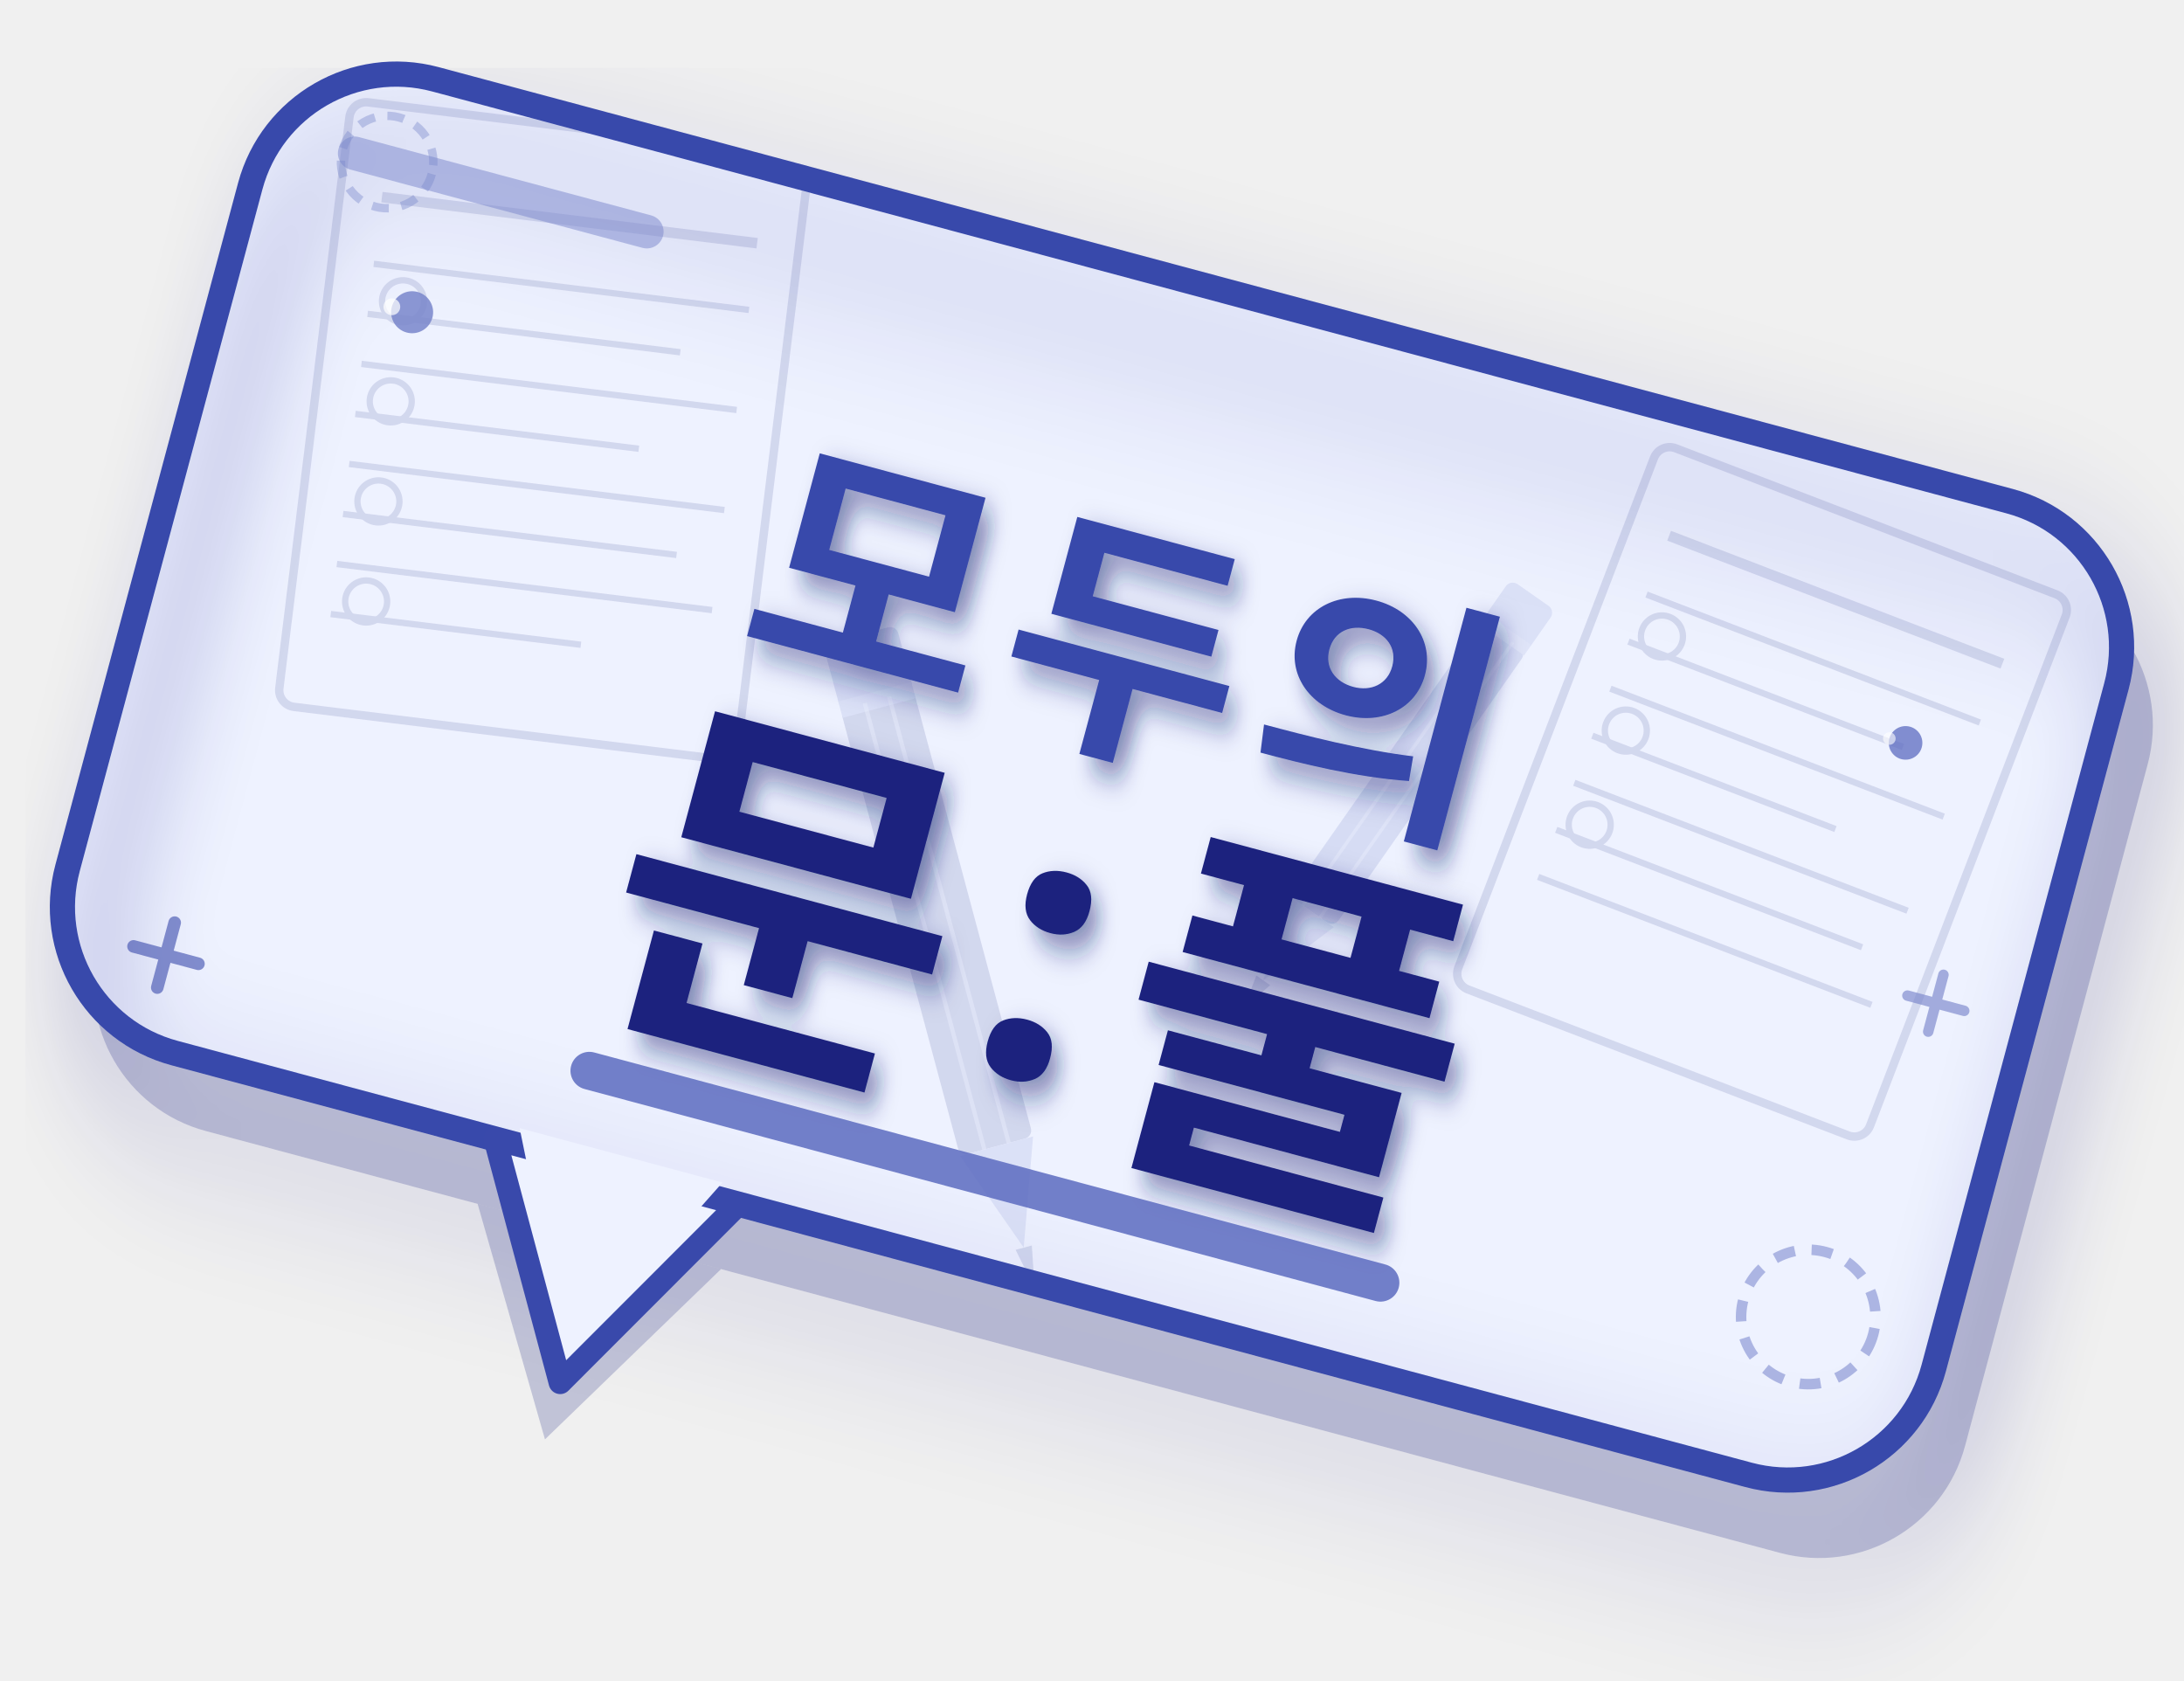
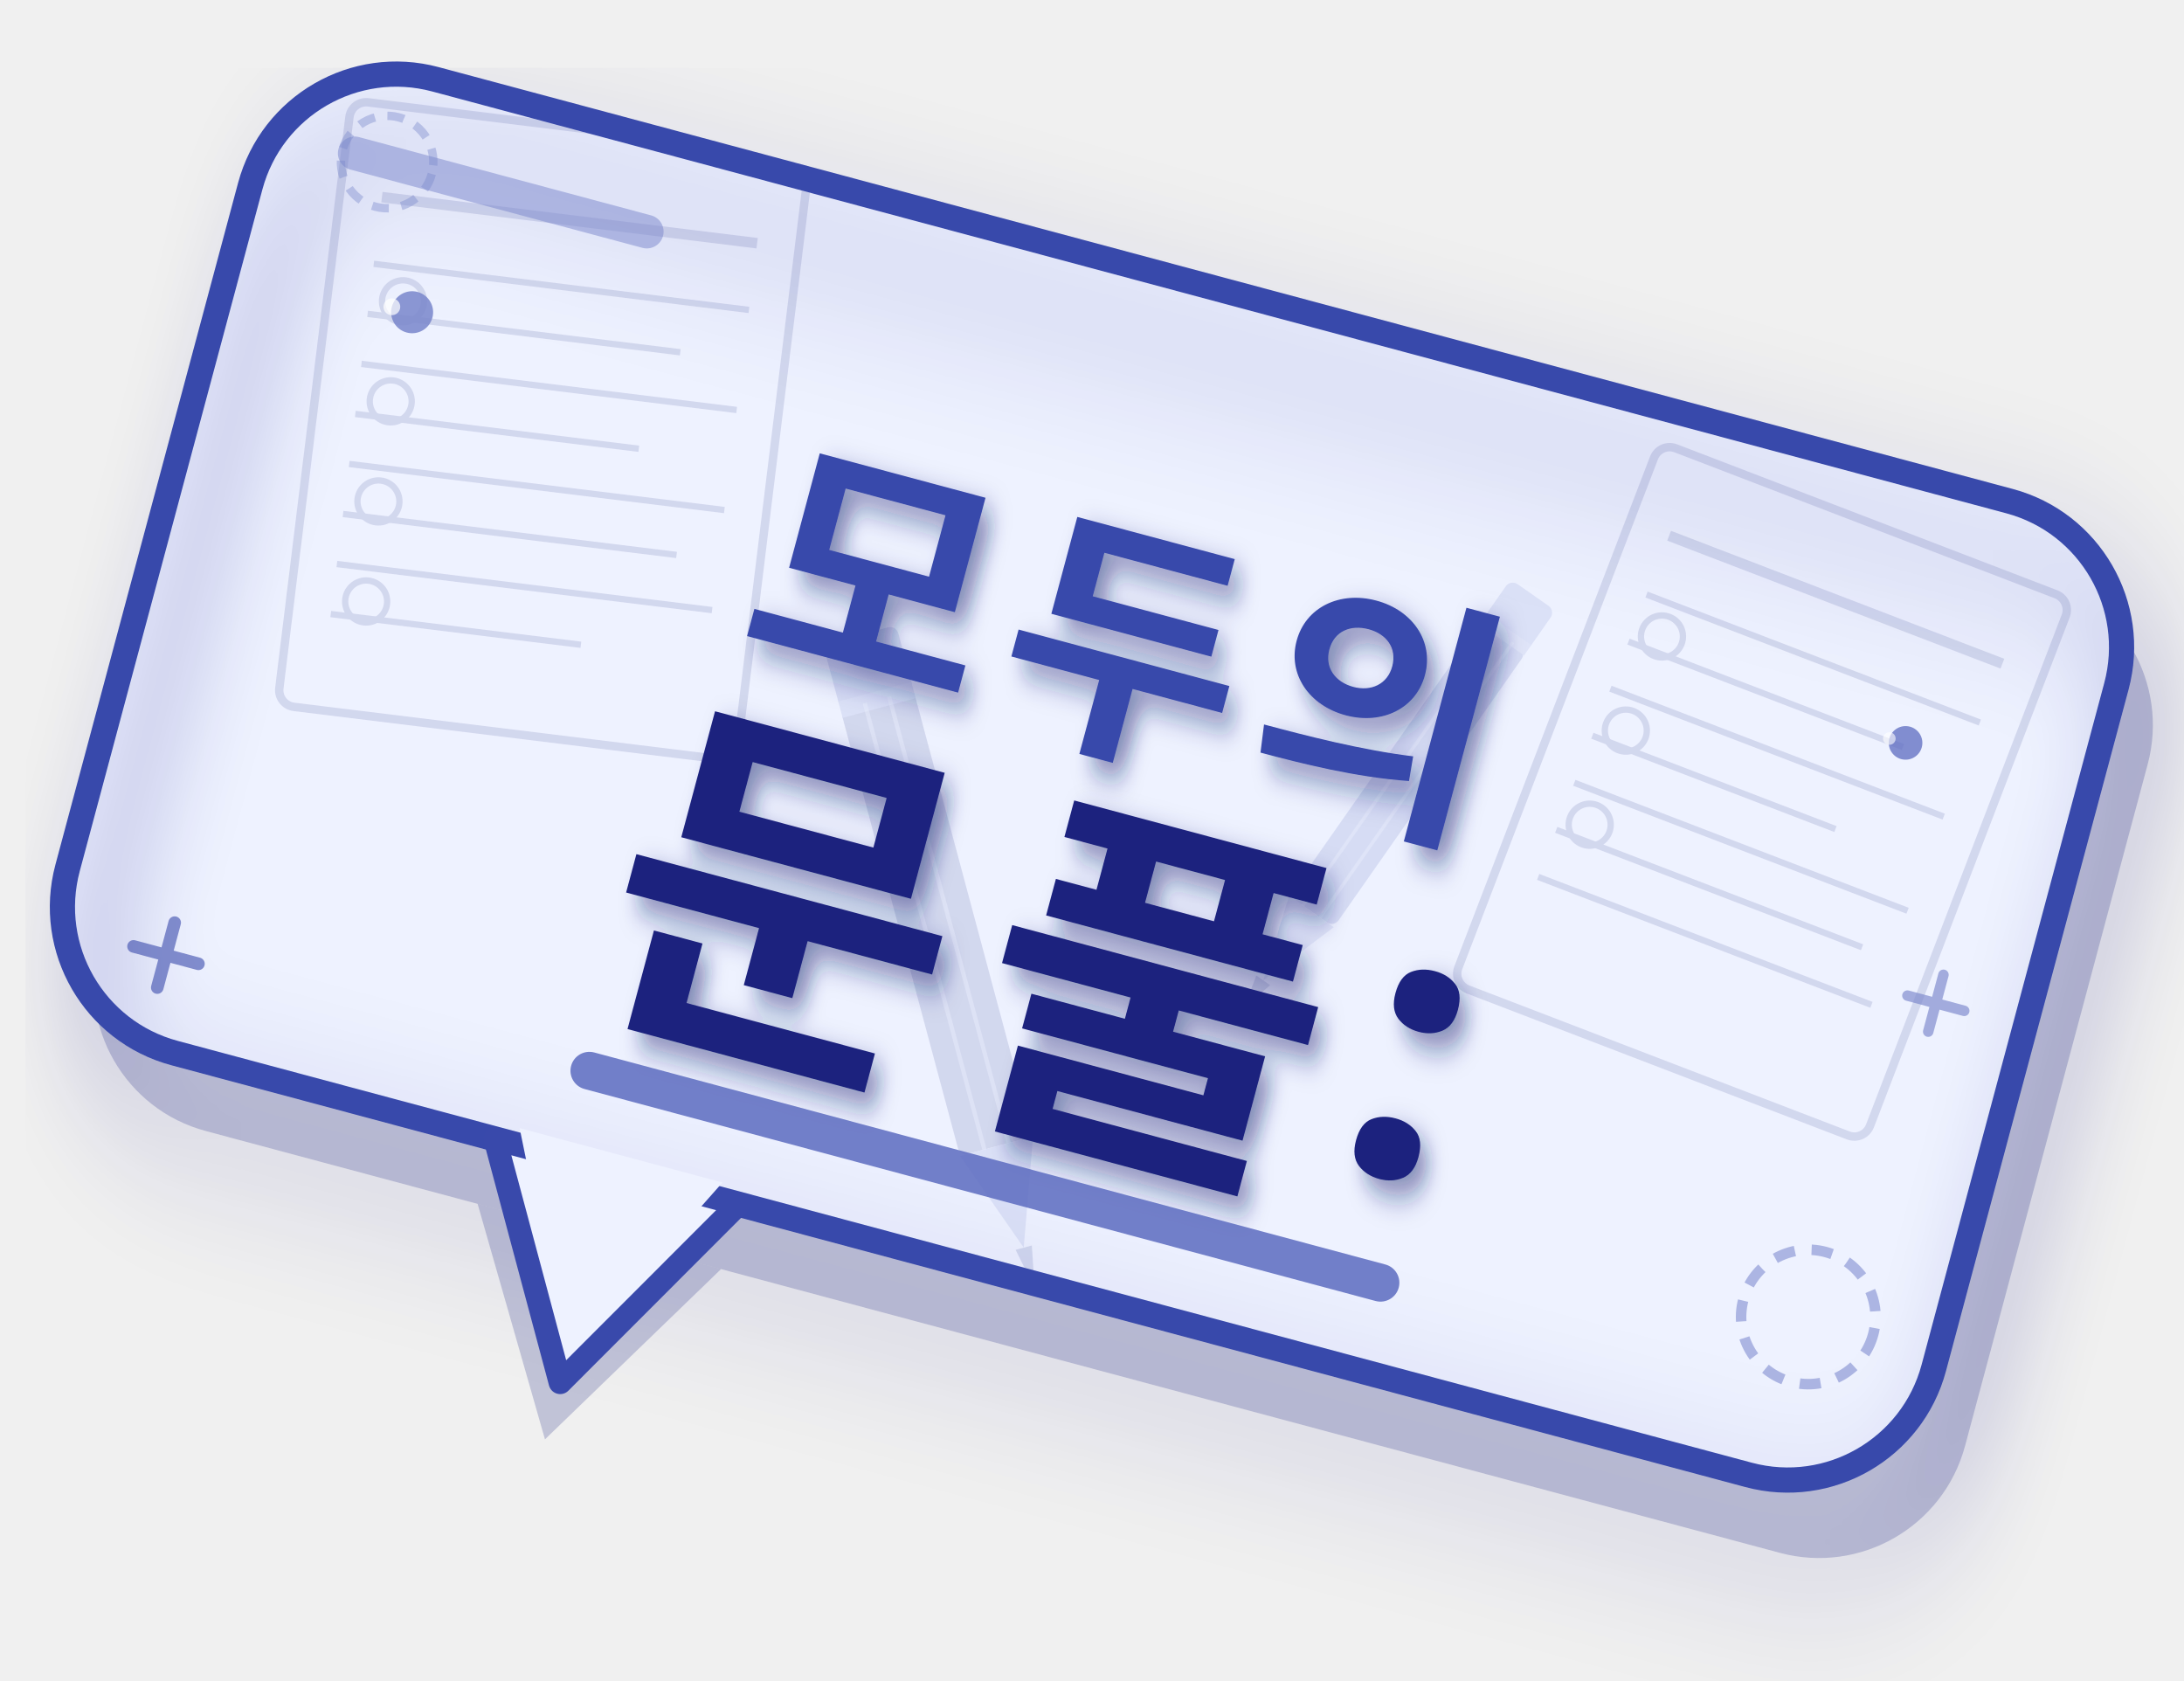
<svg xmlns="http://www.w3.org/2000/svg" width="100%" viewBox="0 0 520 400" role="img">
  <defs>
    <filter id="bubbleShadow" x="-15%" y="-15%" width="140%" height="150%">
      <feDropShadow dx="10" dy="14" stdDeviation="14" flood-color="#1A237E" flood-opacity="0.45" />
    </filter>
    <filter id="textShadow">
      <feDropShadow dx="3" dy="3" stdDeviation="3" flood-color="#0D1B6E" flood-opacity="0.5" />
    </filter>
    <clipPath id="bubbleClip">
      <rect x="0" y="0" width="460" height="240" rx="36" ry="36" />
    </clipPath>
  </defs>
  <g>
    <animateTransform attributeName="transform" type="translate" values="0 0; 0 -12; 0 0" dur="3.2s" repeatCount="indefinite" />
    <g transform="translate(260, 185) rotate(15) translate(-230, -120)">
      <rect x="12" y="16" width="460" height="240" rx="36" ry="36" fill="#1A237E" opacity="0.22" />
      <polygon points="115,256 175,256 145,306" fill="#1A237E" opacity="0.22" />
      <rect x="0" y="0" width="460" height="240" rx="36" ry="36" fill="#EEF2FF" stroke="none" />
      <g clip-path="url(#bubbleClip)" opacity="0.13">
        <g transform="translate(18, 10) rotate(-8)">
          <rect x="0" y="0" width="110" height="145" rx="4" fill="none" stroke="#1A237E" stroke-width="2" />
          <line x1="10" y1="22" x2="100" y2="22" stroke="#1A237E" stroke-width="2.5" />
          <line x1="10" y1="38" x2="100" y2="38" stroke="#1A237E" stroke-width="1.5" />
          <line x1="10" y1="50" x2="85" y2="50" stroke="#1A237E" stroke-width="1.5" />
          <line x1="10" y1="62" x2="100" y2="62" stroke="#1A237E" stroke-width="1.5" />
          <line x1="10" y1="74" x2="78" y2="74" stroke="#1A237E" stroke-width="1.5" />
          <line x1="10" y1="86" x2="100" y2="86" stroke="#1A237E" stroke-width="1.5" />
          <line x1="10" y1="98" x2="90" y2="98" stroke="#1A237E" stroke-width="1.5" />
          <line x1="10" y1="110" x2="100" y2="110" stroke="#1A237E" stroke-width="1.5" />
          <line x1="10" y1="122" x2="70" y2="122" stroke="#1A237E" stroke-width="1.5" />
          <circle cx="18" cy="46" r="5" fill="none" stroke="#1A237E" stroke-width="1.5" />
          <circle cx="18" cy="70" r="5" fill="none" stroke="#1A237E" stroke-width="1.5" />
          <circle cx="18" cy="94" r="5" fill="none" stroke="#1A237E" stroke-width="1.5" />
          <circle cx="18" cy="118" r="5" fill="none" stroke="#1A237E" stroke-width="1.5" />
        </g>
        <g transform="translate(340, 8) rotate(6)">
          <rect x="0" y="0" width="105" height="138" rx="4" fill="none" stroke="#1A237E" stroke-width="2" />
          <line x1="10" y1="20" x2="95" y2="20" stroke="#1A237E" stroke-width="2.5" />
          <line x1="10" y1="35" x2="95" y2="35" stroke="#1A237E" stroke-width="1.5" />
          <line x1="10" y1="47" x2="80" y2="47" stroke="#1A237E" stroke-width="1.5" />
          <line x1="10" y1="59" x2="95" y2="59" stroke="#1A237E" stroke-width="1.5" />
          <line x1="10" y1="71" x2="72" y2="71" stroke="#1A237E" stroke-width="1.5" />
          <line x1="10" y1="83" x2="95" y2="83" stroke="#1A237E" stroke-width="1.5" />
          <line x1="10" y1="95" x2="88" y2="95" stroke="#1A237E" stroke-width="1.5" />
          <line x1="10" y1="107" x2="95" y2="107" stroke="#1A237E" stroke-width="1.5" />
          <circle cx="17" cy="43" r="5" fill="none" stroke="#1A237E" stroke-width="1.5" />
          <circle cx="17" cy="67" r="5" fill="none" stroke="#1A237E" stroke-width="1.5" />
          <circle cx="17" cy="91" r="5" fill="none" stroke="#1A237E" stroke-width="1.5" />
        </g>
        <g transform="translate(168, 120) rotate(-30)">
          <rect x="0" y="0" width="18" height="110" rx="2" fill="#1A237E" />
          <rect x="0" y="-16" width="18" height="16" rx="2" fill="#3949AB" />
          <rect x="0" y="-2" width="18" height="4" fill="#5C6BC0" />
          <polygon points="0,110 18,110 9,135" fill="#5C6BC0" />
          <polygon points="7,135 11,135 9,145" fill="#1A237E" />
          <line x1="6" y1="0" x2="6" y2="110" stroke="#EEF2FF" stroke-width="1" opacity="0.4" />
          <line x1="12" y1="0" x2="12" y2="110" stroke="#EEF2FF" stroke-width="1" opacity="0.4" />
        </g>
        <g transform="translate(310, 60) rotate(20)">
          <rect x="0" y="0" width="13" height="80" rx="2" fill="#3949AB" />
          <rect x="0" y="-12" width="13" height="12" rx="2" fill="#5C6BC0" />
          <rect x="0" y="-2" width="13" height="3" fill="#7986CB" />
          <polygon points="0,80 13,80 6.5,100" fill="#7986CB" />
          <polygon points="4.5,100 8.5,100 6.5,108" fill="#1A237E" />
          <line x1="4" y1="0" x2="4" y2="80" stroke="#EEF2FF" stroke-width="0.8" opacity="0.35" />
          <line x1="9" y1="0" x2="9" y2="80" stroke="#EEF2FF" stroke-width="0.8" opacity="0.35" />
        </g>
      </g>
      <rect x="0" y="0" width="460" height="240" rx="36" ry="36" fill="none" stroke="#3949AB" stroke-width="6" filter="url(#bubbleShadow)" />
      <polygon points="115,240 175,240 145,292" fill="#EEF2FF" stroke="#3949AB" stroke-width="5.5" stroke-linejoin="round" />
      <polygon points="120,236 170,236 145,286" fill="#EEF2FF" stroke="none" />
      <rect x="18" y="18" width="80" height="8" rx="4" fill="#7986CB" opacity="0.5" />
      <circle cx="45" cy="55" r="5" fill="#7986CB" opacity="0.85" />
      <circle cx="40" cy="55" r="2" fill="#fff" opacity="0.7" />
      <circle cx="415" cy="62" r="4" fill="#5C6BC0" opacity="0.75" />
      <circle cx="411" cy="62" r="1.5" fill="#fff" opacity="0.6" />
      <g transform="translate(28, 218)" stroke="#3949AB" stroke-width="3" stroke-linecap="round" opacity="0.6">
        <line x1="-8" y1="0" x2="8" y2="0" />
        <line x1="0" y1="-8" x2="0" y2="8" />
      </g>
      <g transform="translate(438, 120)" stroke="#7986CB" stroke-width="2.5" stroke-linecap="round" opacity="0.65">
        <line x1="-7" y1="0" x2="7" y2="0" />
        <line x1="0" y1="-7" x2="0" y2="7" />
      </g>
      <circle cx="428" cy="200" r="16" fill="none" stroke="#5C6BC0" stroke-width="2.5" stroke-dasharray="5,4" opacity="0.45" />
      <circle cx="30" cy="22" r="11" fill="none" stroke="#7986CB" stroke-width="2" stroke-dasharray="4,3" opacity="0.4" />
      <text x="230" y="110" text-anchor="middle" font-family="'Noto Sans KR', 'Apple SD Gothic Neo', 'Malgun Gothic', sans-serif" font-size="62" font-weight="900" fill="#3949AB" filter="url(#textShadow)" letter-spacing="5">모두의</text>
-       <text x="230" y="200" text-anchor="middle" font-family="'Noto Sans KR', 'Apple SD Gothic Neo', 'Malgun Gothic', sans-serif" font-size="90" font-weight="900" fill="#1A237E" filter="url(#textShadow)" letter-spacing="8">문:풀</text>
+       <text x="230" y="200" text-anchor="middle" font-family="'Noto Sans KR', 'Apple SD Gothic Neo', 'Malgun Gothic', sans-serif" font-size="90" font-weight="900" fill="#1A237E" filter="url(#textShadow)" letter-spacing="8">문풀:</text>
      <rect x="128" y="214" width="204" height="9" rx="4.5" fill="#5C6BC0" opacity="0.85" />
    </g>
  </g>
</svg>
